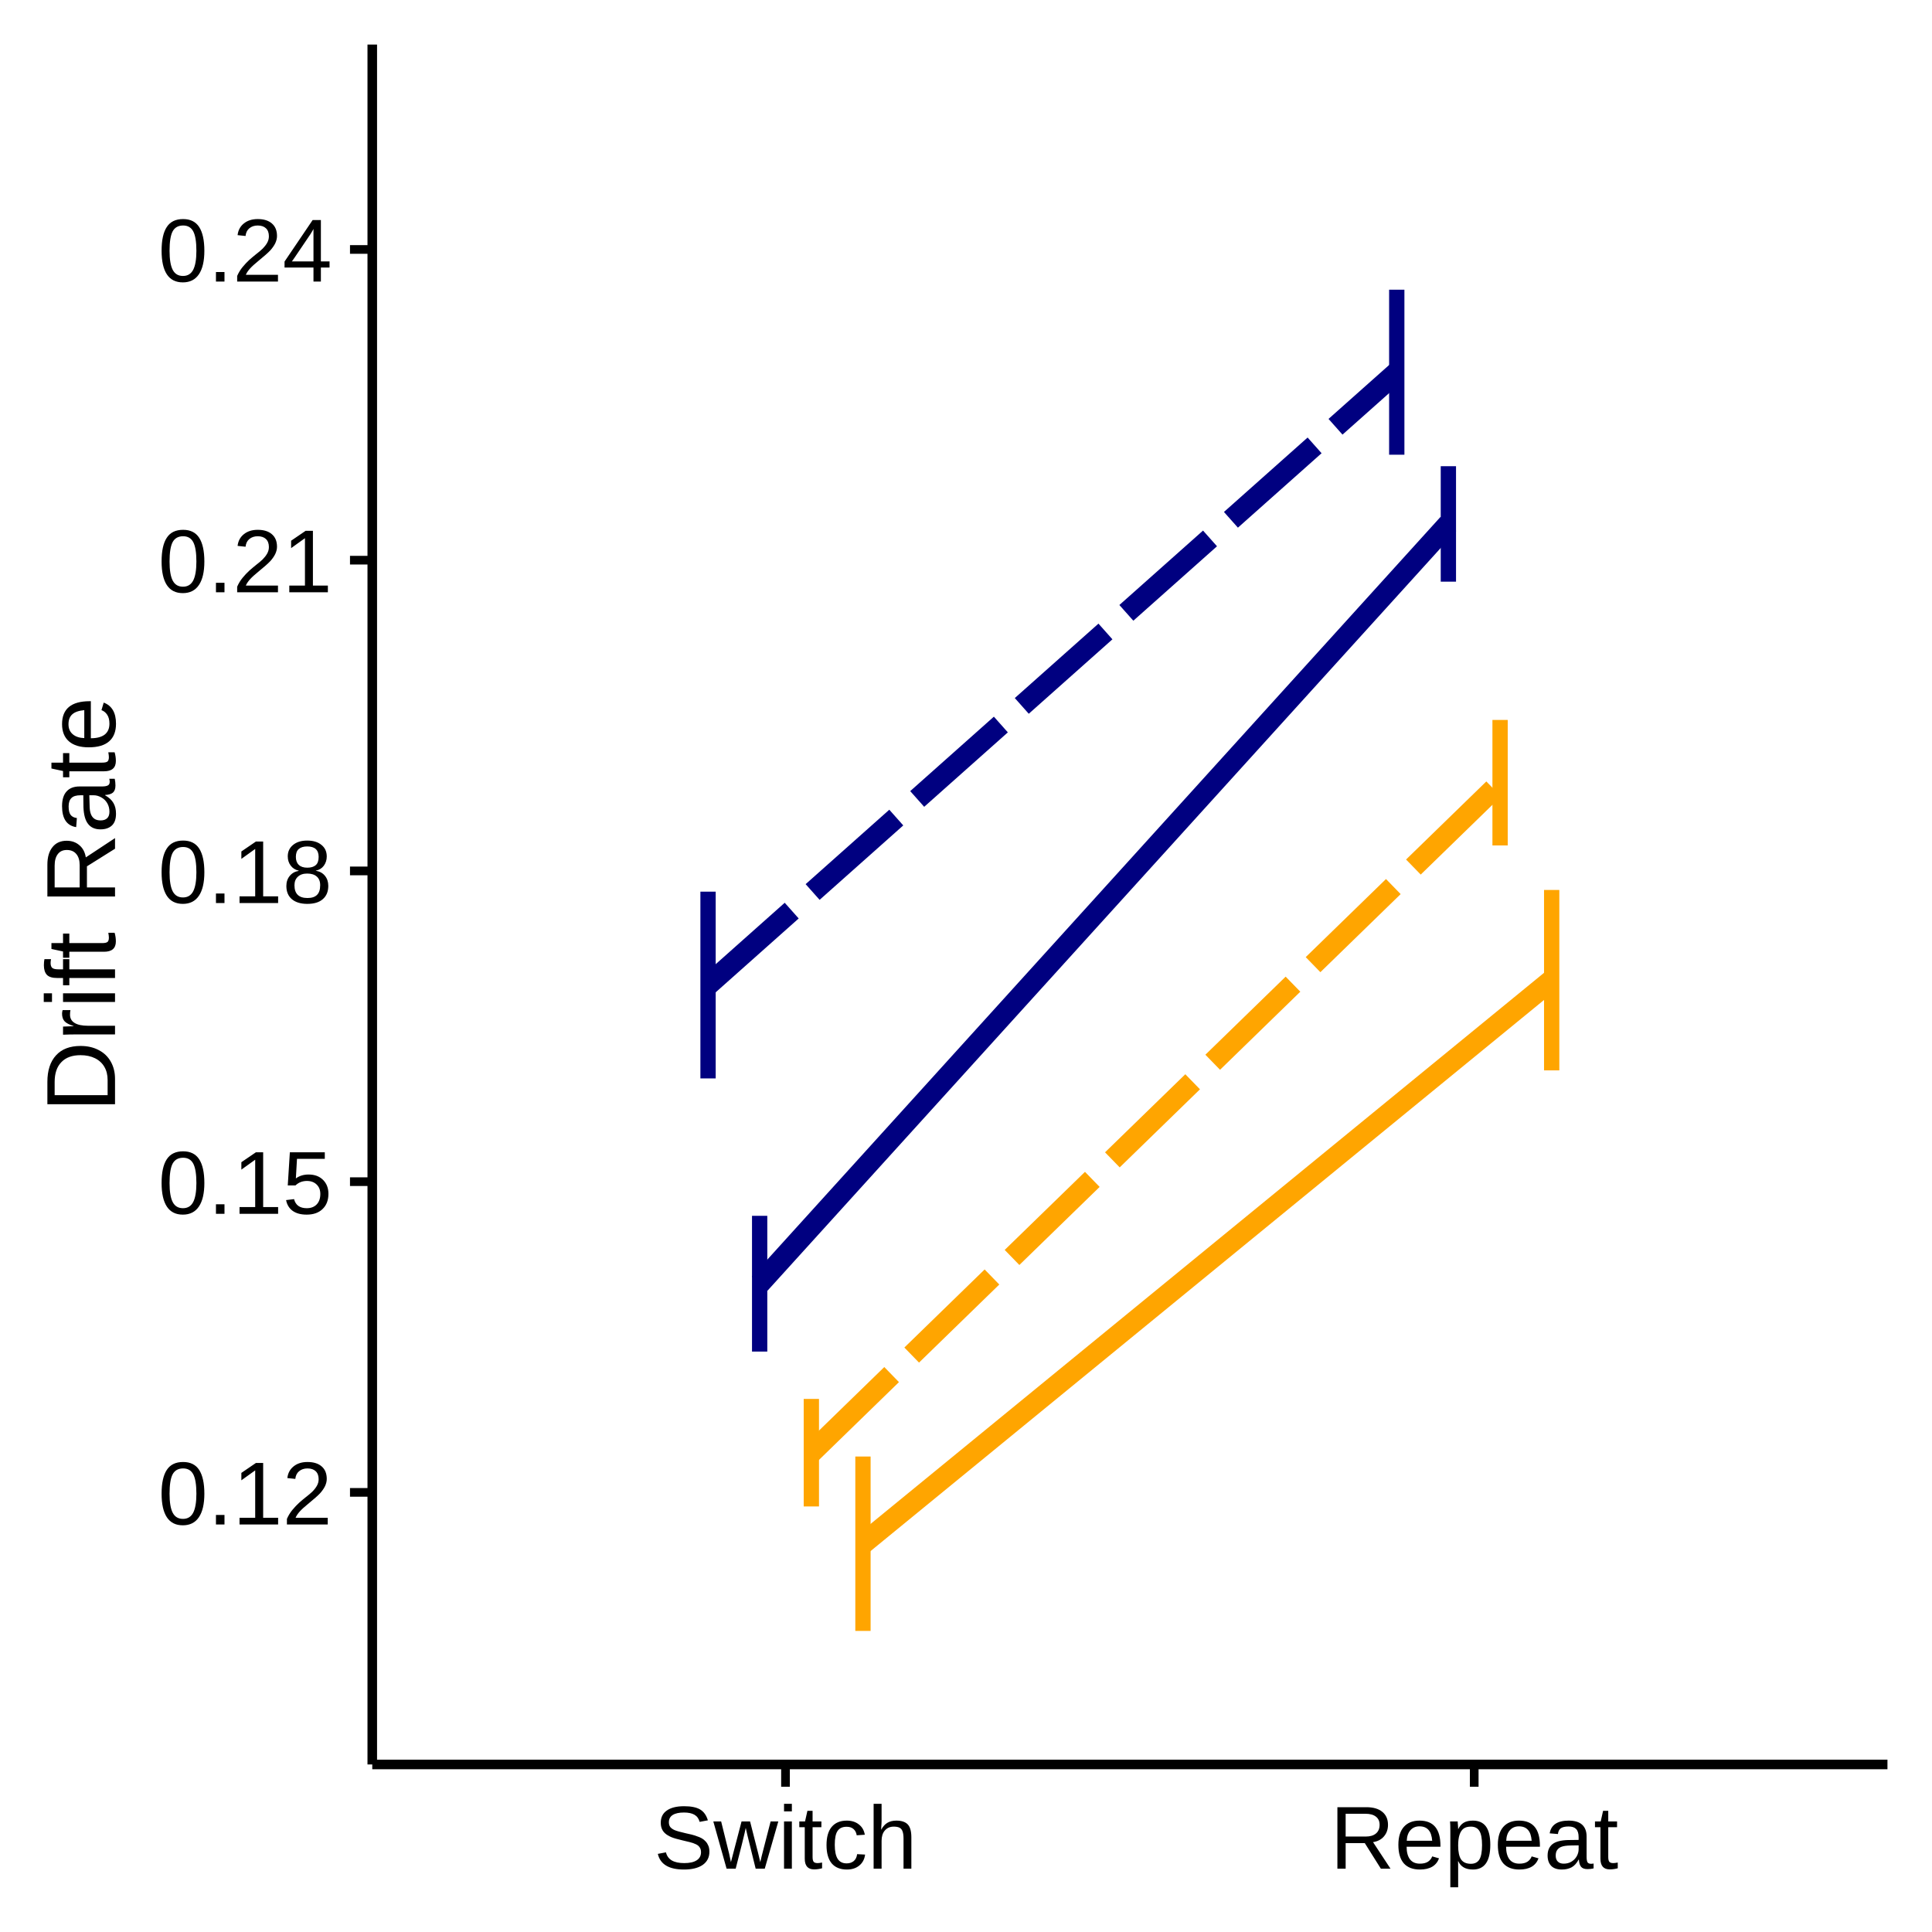
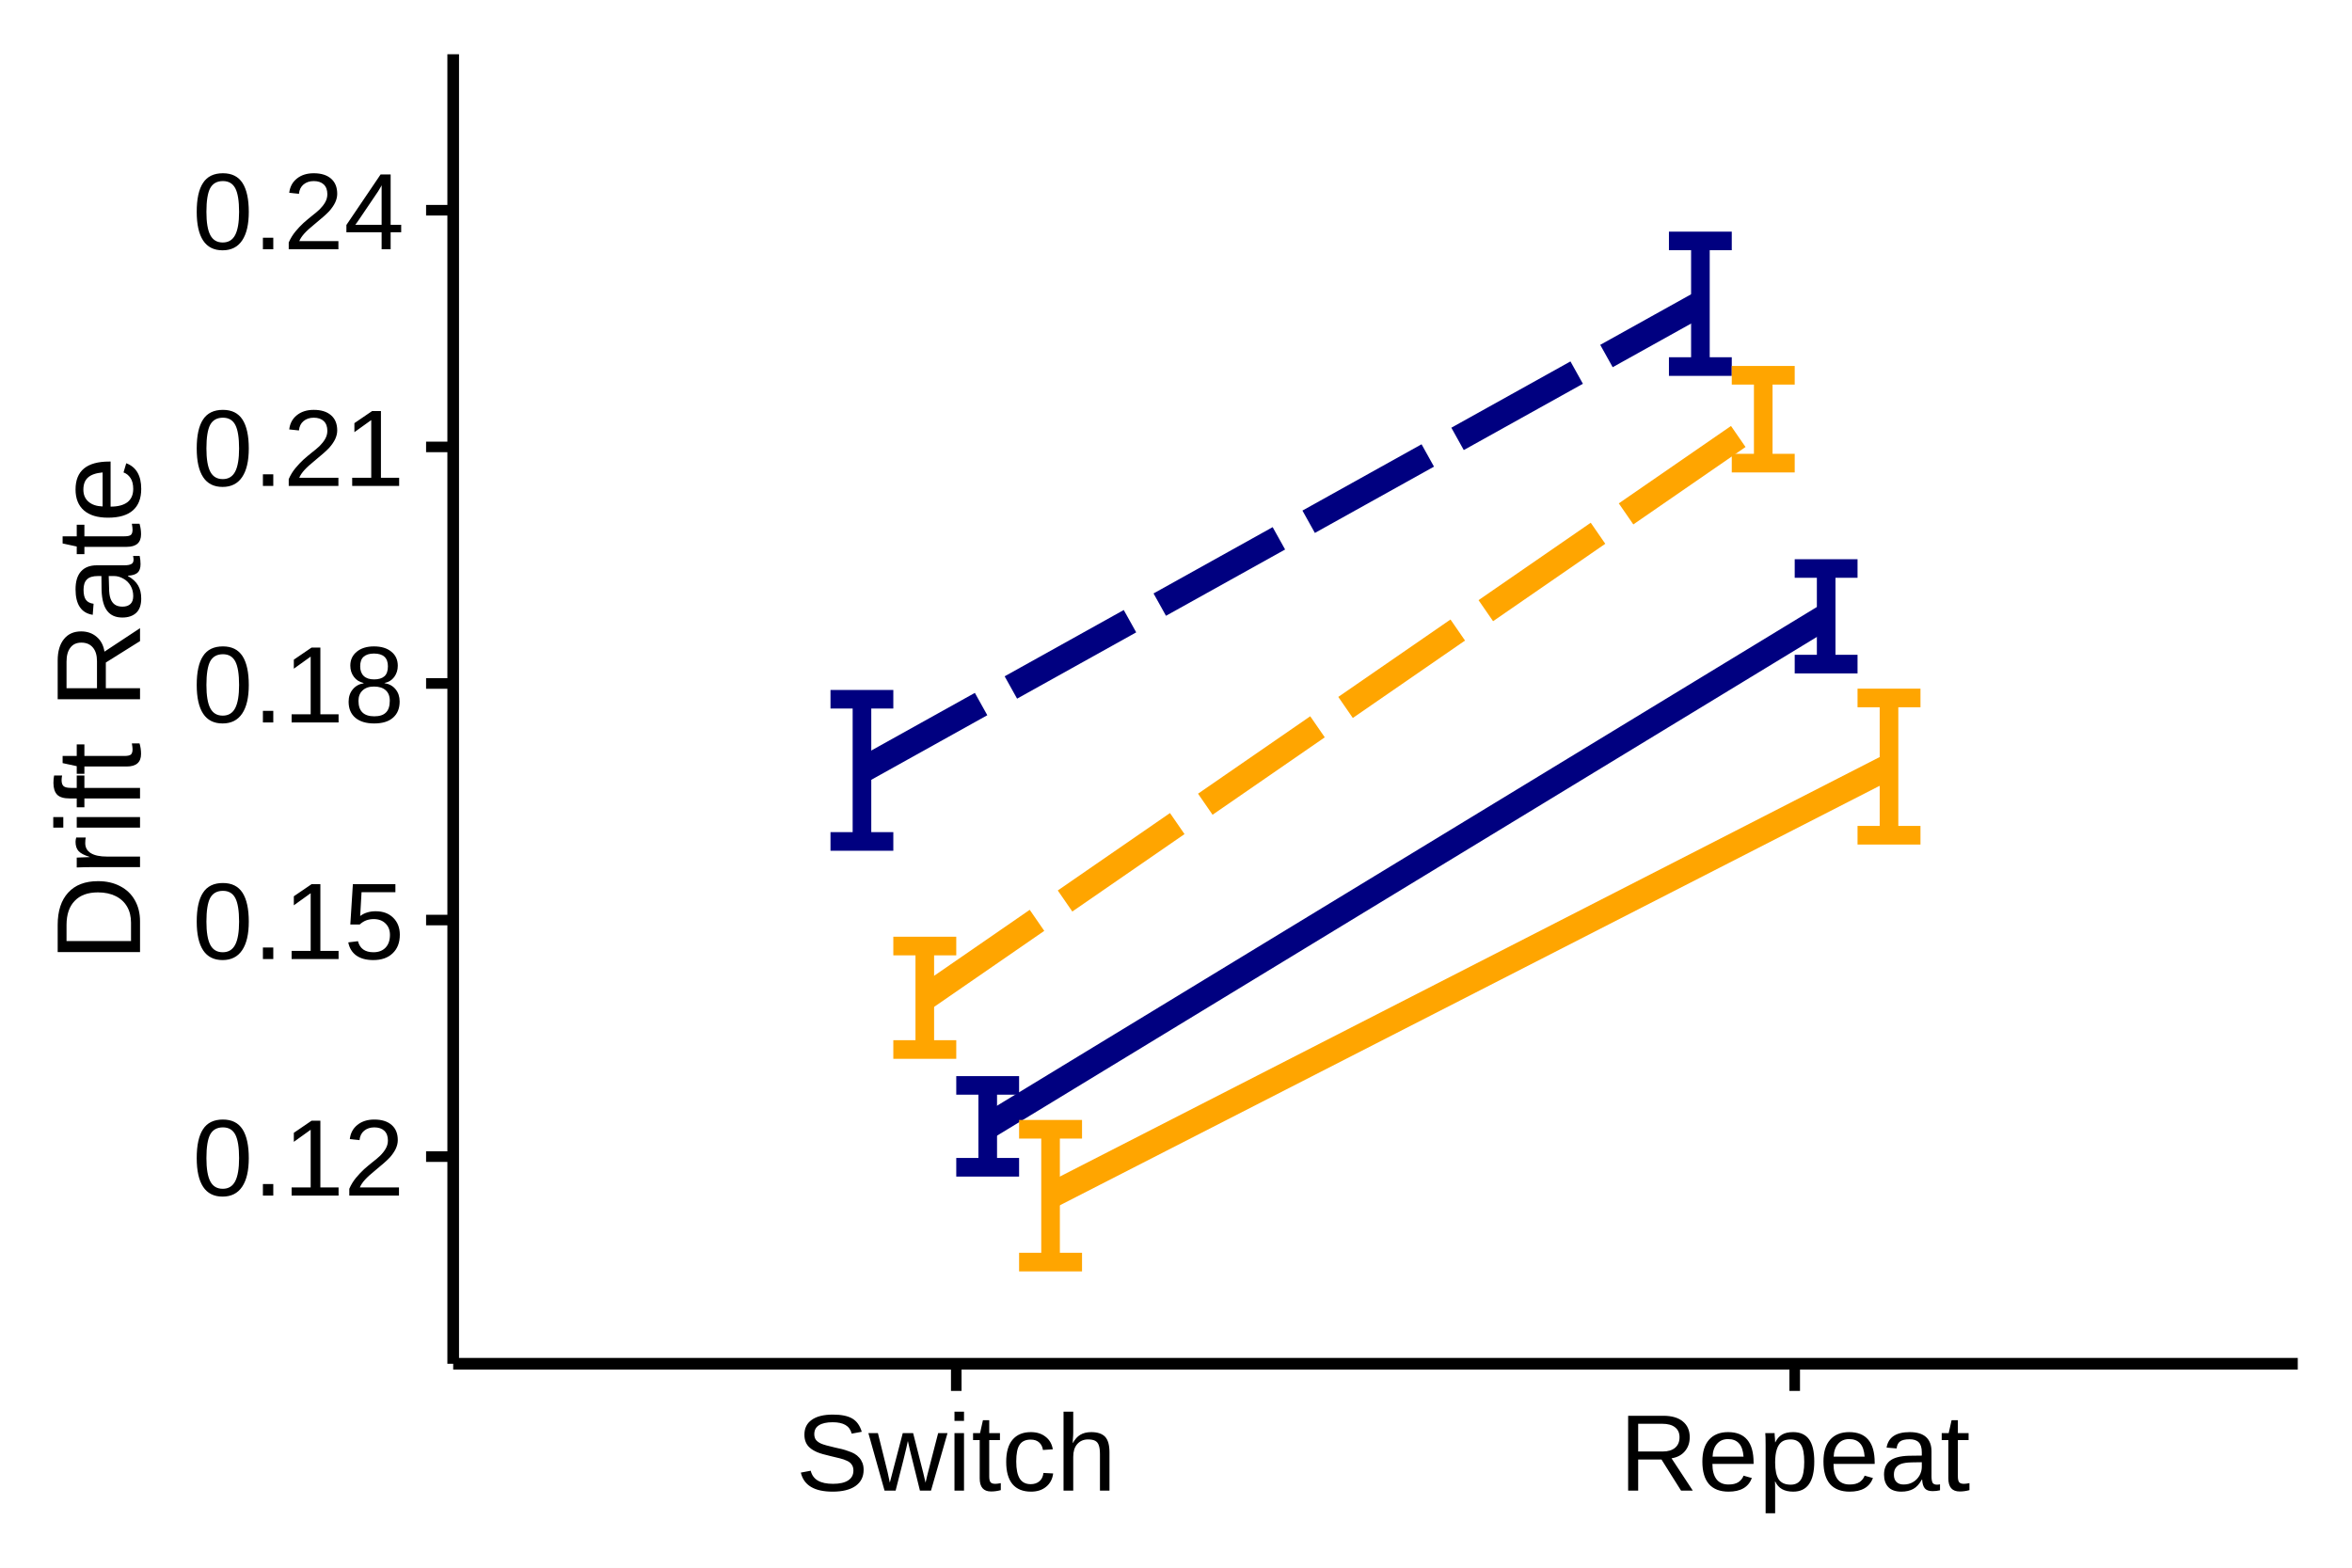
- <svg xmlns="http://www.w3.org/2000/svg" width="216.00pt" height="216.00pt" viewBox="0 0 216.00 216.00">
+ <svg xmlns="http://www.w3.org/2000/svg" width="216.00pt" height="144.00pt" viewBox="0 0 216.00 144.00">
  <g class="svglite">
    <defs>
      <style type="text/css">
    .svglite line, .svglite polyline, .svglite polygon, .svglite path, .svglite rect, .svglite circle {
      fill: none;
      stroke: #000000;
      stroke-linecap: round;
      stroke-linejoin: round;
      stroke-miterlimit: 10.00;
    }
    .svglite text {
      white-space: pre;
    }
    .svglite g.glyphgroup path {
      fill: inherit;
      stroke: none;
    }
  </style>
    </defs>
    <rect width="100%" height="100%" style="stroke: none; fill: #FFFFFF;" />
    <defs>
-       <clipPath id="cpMC4wMHwyMTYuMDB8MC4wMHwyMTYuMDA=">
-         <rect x="0.00" y="0.00" width="216.00" height="216.00" />
+       <clipPath id="cpMC4wMHwyMTYuMDB8MC4wMHwxNDQuMDA=">
+         <rect x="0.00" y="0.00" width="216.00" height="144.00" />
      </clipPath>
    </defs>
-     <g clip-path="url(#cpMC4wMHwyMTYuMDB8MC4wMHwyMTYuMDA=)">
-       <rect x="-0" y="0.00" width="216.00" height="216.00" style="stroke-width: 0.97; stroke: #FFFFFF; fill: #FFFFFF;" />
+     <g clip-path="url(#cpMC4wMHwyMTYuMDB8MC4wMHwxNDQuMDA=)">
+       <rect x="-0" y="0.00" width="216.00" height="144.00" style="stroke-width: 0.97; stroke: #FFFFFF; fill: #FFFFFF;" />
    </g>
    <defs>
-       <clipPath id="cpNDEuNjJ8MjExLjAyfDQuOTh8MTk3LjI3">
-         <rect x="41.62" y="4.98" width="169.40" height="192.29" />
+       <clipPath id="cpNDEuNjJ8MjExLjAyfDQuOTh8MTI1LjI3">
+         <rect x="41.62" y="4.98" width="169.40" height="120.29" />
      </clipPath>
    </defs>
-     <g clip-path="url(#cpNDEuNjJ8MjExLjAyfDQuOTh8MTk3LjI3)">
-       <rect x="41.62" y="4.98" width="169.40" height="192.29" style="stroke-width: 0.97; stroke: #FFFFFF; fill: #FFFFFF;" />
-       <polyline points="79.16,110.13 156.16,41.62 " style="stroke-width: 2.35; stroke: #000080; stroke-dasharray: 12.52,3.13; stroke-linecap: butt;" />
-       <polyline points="84.93,143.52 161.93,58.57 " style="stroke-width: 2.35; stroke: #000080; stroke-linecap: butt;" />
-       <polyline points="90.71,162.41 167.71,87.51 " style="stroke-width: 2.35; stroke: #FFA500; stroke-dasharray: 12.52,3.13; stroke-linecap: butt;" />
-       <polyline points="96.48,172.59 173.48,109.58 " style="stroke-width: 2.35; stroke: #FFA500; stroke-linecap: butt;" />
-       <polyline points="156.16,50.84 156.16,50.84 " style="stroke-width: 1.71; stroke: #000080; stroke-linecap: butt;" />
-       <polyline points="156.16,50.84 156.16,32.39 " style="stroke-width: 1.71; stroke: #000080; stroke-linecap: butt;" />
-       <polyline points="156.16,32.39 156.16,32.39 " style="stroke-width: 1.71; stroke: #000080; stroke-linecap: butt;" />
-       <polyline points="79.16,120.57 79.16,120.57 " style="stroke-width: 1.71; stroke: #000080; stroke-linecap: butt;" />
-       <polyline points="79.16,120.57 79.16,99.69 " style="stroke-width: 1.71; stroke: #000080; stroke-linecap: butt;" />
-       <polyline points="79.16,99.69 79.16,99.69 " style="stroke-width: 1.71; stroke: #000080; stroke-linecap: butt;" />
-       <polyline points="161.93,65.03 161.93,65.03 " style="stroke-width: 1.71; stroke: #000080; stroke-linecap: butt;" />
-       <polyline points="161.93,65.03 161.93,52.12 " style="stroke-width: 1.71; stroke: #000080; stroke-linecap: butt;" />
-       <polyline points="161.93,52.12 161.93,52.12 " style="stroke-width: 1.71; stroke: #000080; stroke-linecap: butt;" />
-       <polyline points="84.93,151.11 84.93,151.11 " style="stroke-width: 1.71; stroke: #000080; stroke-linecap: butt;" />
-       <polyline points="84.93,151.11 84.93,135.93 " style="stroke-width: 1.71; stroke: #000080; stroke-linecap: butt;" />
-       <polyline points="84.93,135.93 84.93,135.93 " style="stroke-width: 1.71; stroke: #000080; stroke-linecap: butt;" />
-       <polyline points="167.71,94.52 167.71,94.52 " style="stroke-width: 1.71; stroke: #FFA500; stroke-linecap: butt;" />
-       <polyline points="167.71,94.52 167.71,80.49 " style="stroke-width: 1.71; stroke: #FFA500; stroke-linecap: butt;" />
-       <polyline points="167.71,80.49 167.71,80.49 " style="stroke-width: 1.71; stroke: #FFA500; stroke-linecap: butt;" />
-       <polyline points="90.71,168.42 90.71,168.42 " style="stroke-width: 1.71; stroke: #FFA500; stroke-linecap: butt;" />
-       <polyline points="90.71,168.42 90.71,156.40 " style="stroke-width: 1.71; stroke: #FFA500; stroke-linecap: butt;" />
-       <polyline points="90.71,156.40 90.71,156.40 " style="stroke-width: 1.71; stroke: #FFA500; stroke-linecap: butt;" />
-       <polyline points="173.48,119.67 173.48,119.67 " style="stroke-width: 1.71; stroke: #FFA500; stroke-linecap: butt;" />
-       <polyline points="173.48,119.67 173.48,99.50 " style="stroke-width: 1.71; stroke: #FFA500; stroke-linecap: butt;" />
-       <polyline points="173.48,99.50 173.48,99.50 " style="stroke-width: 1.71; stroke: #FFA500; stroke-linecap: butt;" />
-       <polyline points="96.48,182.34 96.48,182.34 " style="stroke-width: 1.71; stroke: #FFA500; stroke-linecap: butt;" />
-       <polyline points="96.48,182.34 96.48,162.84 " style="stroke-width: 1.71; stroke: #FFA500; stroke-linecap: butt;" />
-       <polyline points="96.48,162.84 96.48,162.84 " style="stroke-width: 1.71; stroke: #FFA500; stroke-linecap: butt;" />
+     <g clip-path="url(#cpNDEuNjJ8MjExLjAyfDQuOTh8MTI1LjI3)">
+       <rect x="41.62" y="4.98" width="169.40" height="120.29" style="stroke-width: 0.97; stroke: #FFFFFF; fill: #FFFFFF;" />
+       <polyline points="79.16,70.76 156.16,27.90 " style="stroke-width: 2.35; stroke: #000080; stroke-dasharray: 12.52,3.13; stroke-linecap: butt;" />
+       <polyline points="84.93,91.65 161.93,38.51 " style="stroke-width: 2.35; stroke: #FFA500; stroke-dasharray: 12.52,3.13; stroke-linecap: butt;" />
+       <polyline points="90.71,103.46 167.71,56.61 " style="stroke-width: 2.35; stroke: #000080; stroke-linecap: butt;" />
+       <polyline points="96.48,109.83 173.48,70.42 " style="stroke-width: 2.35; stroke: #FFA500; stroke-linecap: butt;" />
+       <polyline points="153.27,33.67 159.04,33.67 " style="stroke-width: 1.71; stroke: #000080; stroke-linecap: butt;" />
+       <polyline points="156.16,33.67 156.16,22.13 " style="stroke-width: 1.71; stroke: #000080; stroke-linecap: butt;" />
+       <polyline points="153.27,22.13 159.04,22.13 " style="stroke-width: 1.71; stroke: #000080; stroke-linecap: butt;" />
+       <polyline points="76.27,77.29 82.04,77.29 " style="stroke-width: 1.71; stroke: #000080; stroke-linecap: butt;" />
+       <polyline points="79.16,77.29 79.16,64.23 " style="stroke-width: 1.71; stroke: #000080; stroke-linecap: butt;" />
+       <polyline points="76.27,64.23 82.04,64.23 " style="stroke-width: 1.71; stroke: #000080; stroke-linecap: butt;" />
+       <polyline points="159.04,42.54 164.82,42.54 " style="stroke-width: 1.71; stroke: #FFA500; stroke-linecap: butt;" />
+       <polyline points="161.93,42.54 161.93,34.47 " style="stroke-width: 1.71; stroke: #FFA500; stroke-linecap: butt;" />
+       <polyline points="159.04,34.47 164.82,34.47 " style="stroke-width: 1.71; stroke: #FFA500; stroke-linecap: butt;" />
+       <polyline points="82.04,96.40 87.82,96.40 " style="stroke-width: 1.71; stroke: #FFA500; stroke-linecap: butt;" />
+       <polyline points="84.93,96.40 84.93,86.90 " style="stroke-width: 1.71; stroke: #FFA500; stroke-linecap: butt;" />
+       <polyline points="82.04,86.90 87.82,86.90 " style="stroke-width: 1.71; stroke: #FFA500; stroke-linecap: butt;" />
+       <polyline points="164.82,61.00 170.59,61.00 " style="stroke-width: 1.71; stroke: #000080; stroke-linecap: butt;" />
+       <polyline points="167.71,61.00 167.71,52.22 " style="stroke-width: 1.71; stroke: #000080; stroke-linecap: butt;" />
+       <polyline points="164.82,52.22 170.59,52.22 " style="stroke-width: 1.71; stroke: #000080; stroke-linecap: butt;" />
+       <polyline points="87.82,107.22 93.59,107.22 " style="stroke-width: 1.71; stroke: #000080; stroke-linecap: butt;" />
+       <polyline points="90.71,107.22 90.71,99.70 " style="stroke-width: 1.71; stroke: #000080; stroke-linecap: butt;" />
+       <polyline points="87.82,99.70 93.59,99.70 " style="stroke-width: 1.71; stroke: #000080; stroke-linecap: butt;" />
+       <polyline points="170.59,76.72 176.37,76.72 " style="stroke-width: 1.71; stroke: #FFA500; stroke-linecap: butt;" />
+       <polyline points="173.48,76.72 173.48,64.11 " style="stroke-width: 1.71; stroke: #FFA500; stroke-linecap: butt;" />
+       <polyline points="170.59,64.11 176.37,64.11 " style="stroke-width: 1.71; stroke: #FFA500; stroke-linecap: butt;" />
+       <polyline points="93.59,115.93 99.37,115.93 " style="stroke-width: 1.71; stroke: #FFA500; stroke-linecap: butt;" />
+       <polyline points="96.48,115.93 96.48,103.73 " style="stroke-width: 1.71; stroke: #FFA500; stroke-linecap: butt;" />
+       <polyline points="93.59,103.73 99.37,103.73 " style="stroke-width: 1.71; stroke: #FFA500; stroke-linecap: butt;" />
    </g>
-     <g clip-path="url(#cpMC4wMHwyMTYuMDB8MC4wMHwyMTYuMDA=)">
-       <polyline points="41.62,197.27 41.62,4.98 " style="stroke-width: 1.07; stroke-linecap: butt;" />
-       <text x="37.14" y="170.44" text-anchor="end" style="font-size: 10.00px; font-family: &quot;Arial&quot;;" textLength="19.47px" lengthAdjust="spacingAndGlyphs">0.12</text>
-       <text x="37.14" y="135.70" text-anchor="end" style="font-size: 10.00px; font-family: &quot;Arial&quot;;" textLength="19.47px" lengthAdjust="spacingAndGlyphs">0.15</text>
-       <text x="37.14" y="100.96" text-anchor="end" style="font-size: 10.00px; font-family: &quot;Arial&quot;;" textLength="19.47px" lengthAdjust="spacingAndGlyphs">0.18</text>
-       <text x="37.14" y="66.22" text-anchor="end" style="font-size: 10.00px; font-family: &quot;Arial&quot;;" textLength="19.47px" lengthAdjust="spacingAndGlyphs">0.21</text>
-       <text x="37.14" y="31.48" text-anchor="end" style="font-size: 10.00px; font-family: &quot;Arial&quot;;" textLength="19.47px" lengthAdjust="spacingAndGlyphs">0.24</text>
-       <polyline points="39.13,166.85 41.62,166.85 " style="stroke-width: 0.97; stroke-linecap: butt;" />
-       <polyline points="39.13,132.11 41.62,132.11 " style="stroke-width: 0.97; stroke-linecap: butt;" />
-       <polyline points="39.13,97.37 41.62,97.37 " style="stroke-width: 0.97; stroke-linecap: butt;" />
-       <polyline points="39.13,62.63 41.62,62.63 " style="stroke-width: 0.97; stroke-linecap: butt;" />
-       <polyline points="39.13,27.89 41.62,27.89 " style="stroke-width: 0.97; stroke-linecap: butt;" />
-       <polyline points="41.62,197.27 211.02,197.27 " style="stroke-width: 1.07; stroke-linecap: butt;" />
-       <polyline points="87.82,199.76 87.82,197.27 " style="stroke-width: 0.97; stroke-linecap: butt;" />
-       <polyline points="164.82,199.76 164.82,197.27 " style="stroke-width: 0.97; stroke-linecap: butt;" />
-       <text x="87.82" y="208.92" text-anchor="middle" style="font-size: 10.00px; font-family: &quot;Arial&quot;;" textLength="29.45px" lengthAdjust="spacingAndGlyphs">Switch</text>
-       <text x="164.82" y="208.92" text-anchor="middle" style="font-size: 10.00px; font-family: &quot;Arial&quot;;" textLength="32.25px" lengthAdjust="spacingAndGlyphs">Repeat</text>
-       <text transform="translate(12.86,101.13) rotate(-90)" text-anchor="middle" style="font-size: 11.00px; font-family: &quot;Arial&quot;;" textLength="46.47px" lengthAdjust="spacingAndGlyphs">Drift Rate</text>
+     <g clip-path="url(#cpMC4wMHwyMTYuMDB8MC4wMHwxNDQuMDA=)">
+       <polyline points="41.62,125.27 41.62,4.98 " style="stroke-width: 1.07; stroke-linecap: butt;" />
+       <text x="37.14" y="109.82" text-anchor="end" style="font-size: 10.00px; font-family: &quot;Arial&quot;;" textLength="19.47px" lengthAdjust="spacingAndGlyphs">0.12</text>
+       <text x="37.14" y="88.09" text-anchor="end" style="font-size: 10.00px; font-family: &quot;Arial&quot;;" textLength="19.47px" lengthAdjust="spacingAndGlyphs">0.15</text>
+       <text x="37.14" y="66.36" text-anchor="end" style="font-size: 10.00px; font-family: &quot;Arial&quot;;" textLength="19.47px" lengthAdjust="spacingAndGlyphs">0.18</text>
+       <text x="37.14" y="44.63" text-anchor="end" style="font-size: 10.00px; font-family: &quot;Arial&quot;;" textLength="19.47px" lengthAdjust="spacingAndGlyphs">0.21</text>
+       <text x="37.14" y="22.90" text-anchor="end" style="font-size: 10.00px; font-family: &quot;Arial&quot;;" textLength="19.47px" lengthAdjust="spacingAndGlyphs">0.24</text>
+       <polyline points="39.13,106.24 41.62,106.24 " style="stroke-width: 0.97; stroke-linecap: butt;" />
+       <polyline points="39.13,84.51 41.62,84.51 " style="stroke-width: 0.97; stroke-linecap: butt;" />
+       <polyline points="39.13,62.78 41.62,62.78 " style="stroke-width: 0.97; stroke-linecap: butt;" />
+       <polyline points="39.13,41.05 41.62,41.05 " style="stroke-width: 0.97; stroke-linecap: butt;" />
+       <polyline points="39.13,19.31 41.62,19.31 " style="stroke-width: 0.97; stroke-linecap: butt;" />
+       <polyline points="41.62,125.27 211.02,125.27 " style="stroke-width: 1.07; stroke-linecap: butt;" />
+       <polyline points="87.82,127.76 87.82,125.27 " style="stroke-width: 0.97; stroke-linecap: butt;" />
+       <polyline points="164.82,127.76 164.82,125.27 " style="stroke-width: 0.97; stroke-linecap: butt;" />
+       <text x="87.82" y="136.92" text-anchor="middle" style="font-size: 10.00px; font-family: &quot;Arial&quot;;" textLength="29.45px" lengthAdjust="spacingAndGlyphs">Switch</text>
+       <text x="164.82" y="136.92" text-anchor="middle" style="font-size: 10.00px; font-family: &quot;Arial&quot;;" textLength="32.25px" lengthAdjust="spacingAndGlyphs">Repeat</text>
+       <text transform="translate(12.86,65.13) rotate(-90)" text-anchor="middle" style="font-size: 11.00px; font-family: &quot;Arial&quot;;" textLength="46.47px" lengthAdjust="spacingAndGlyphs">Drift Rate</text>
    </g>
  </g>
</svg>
